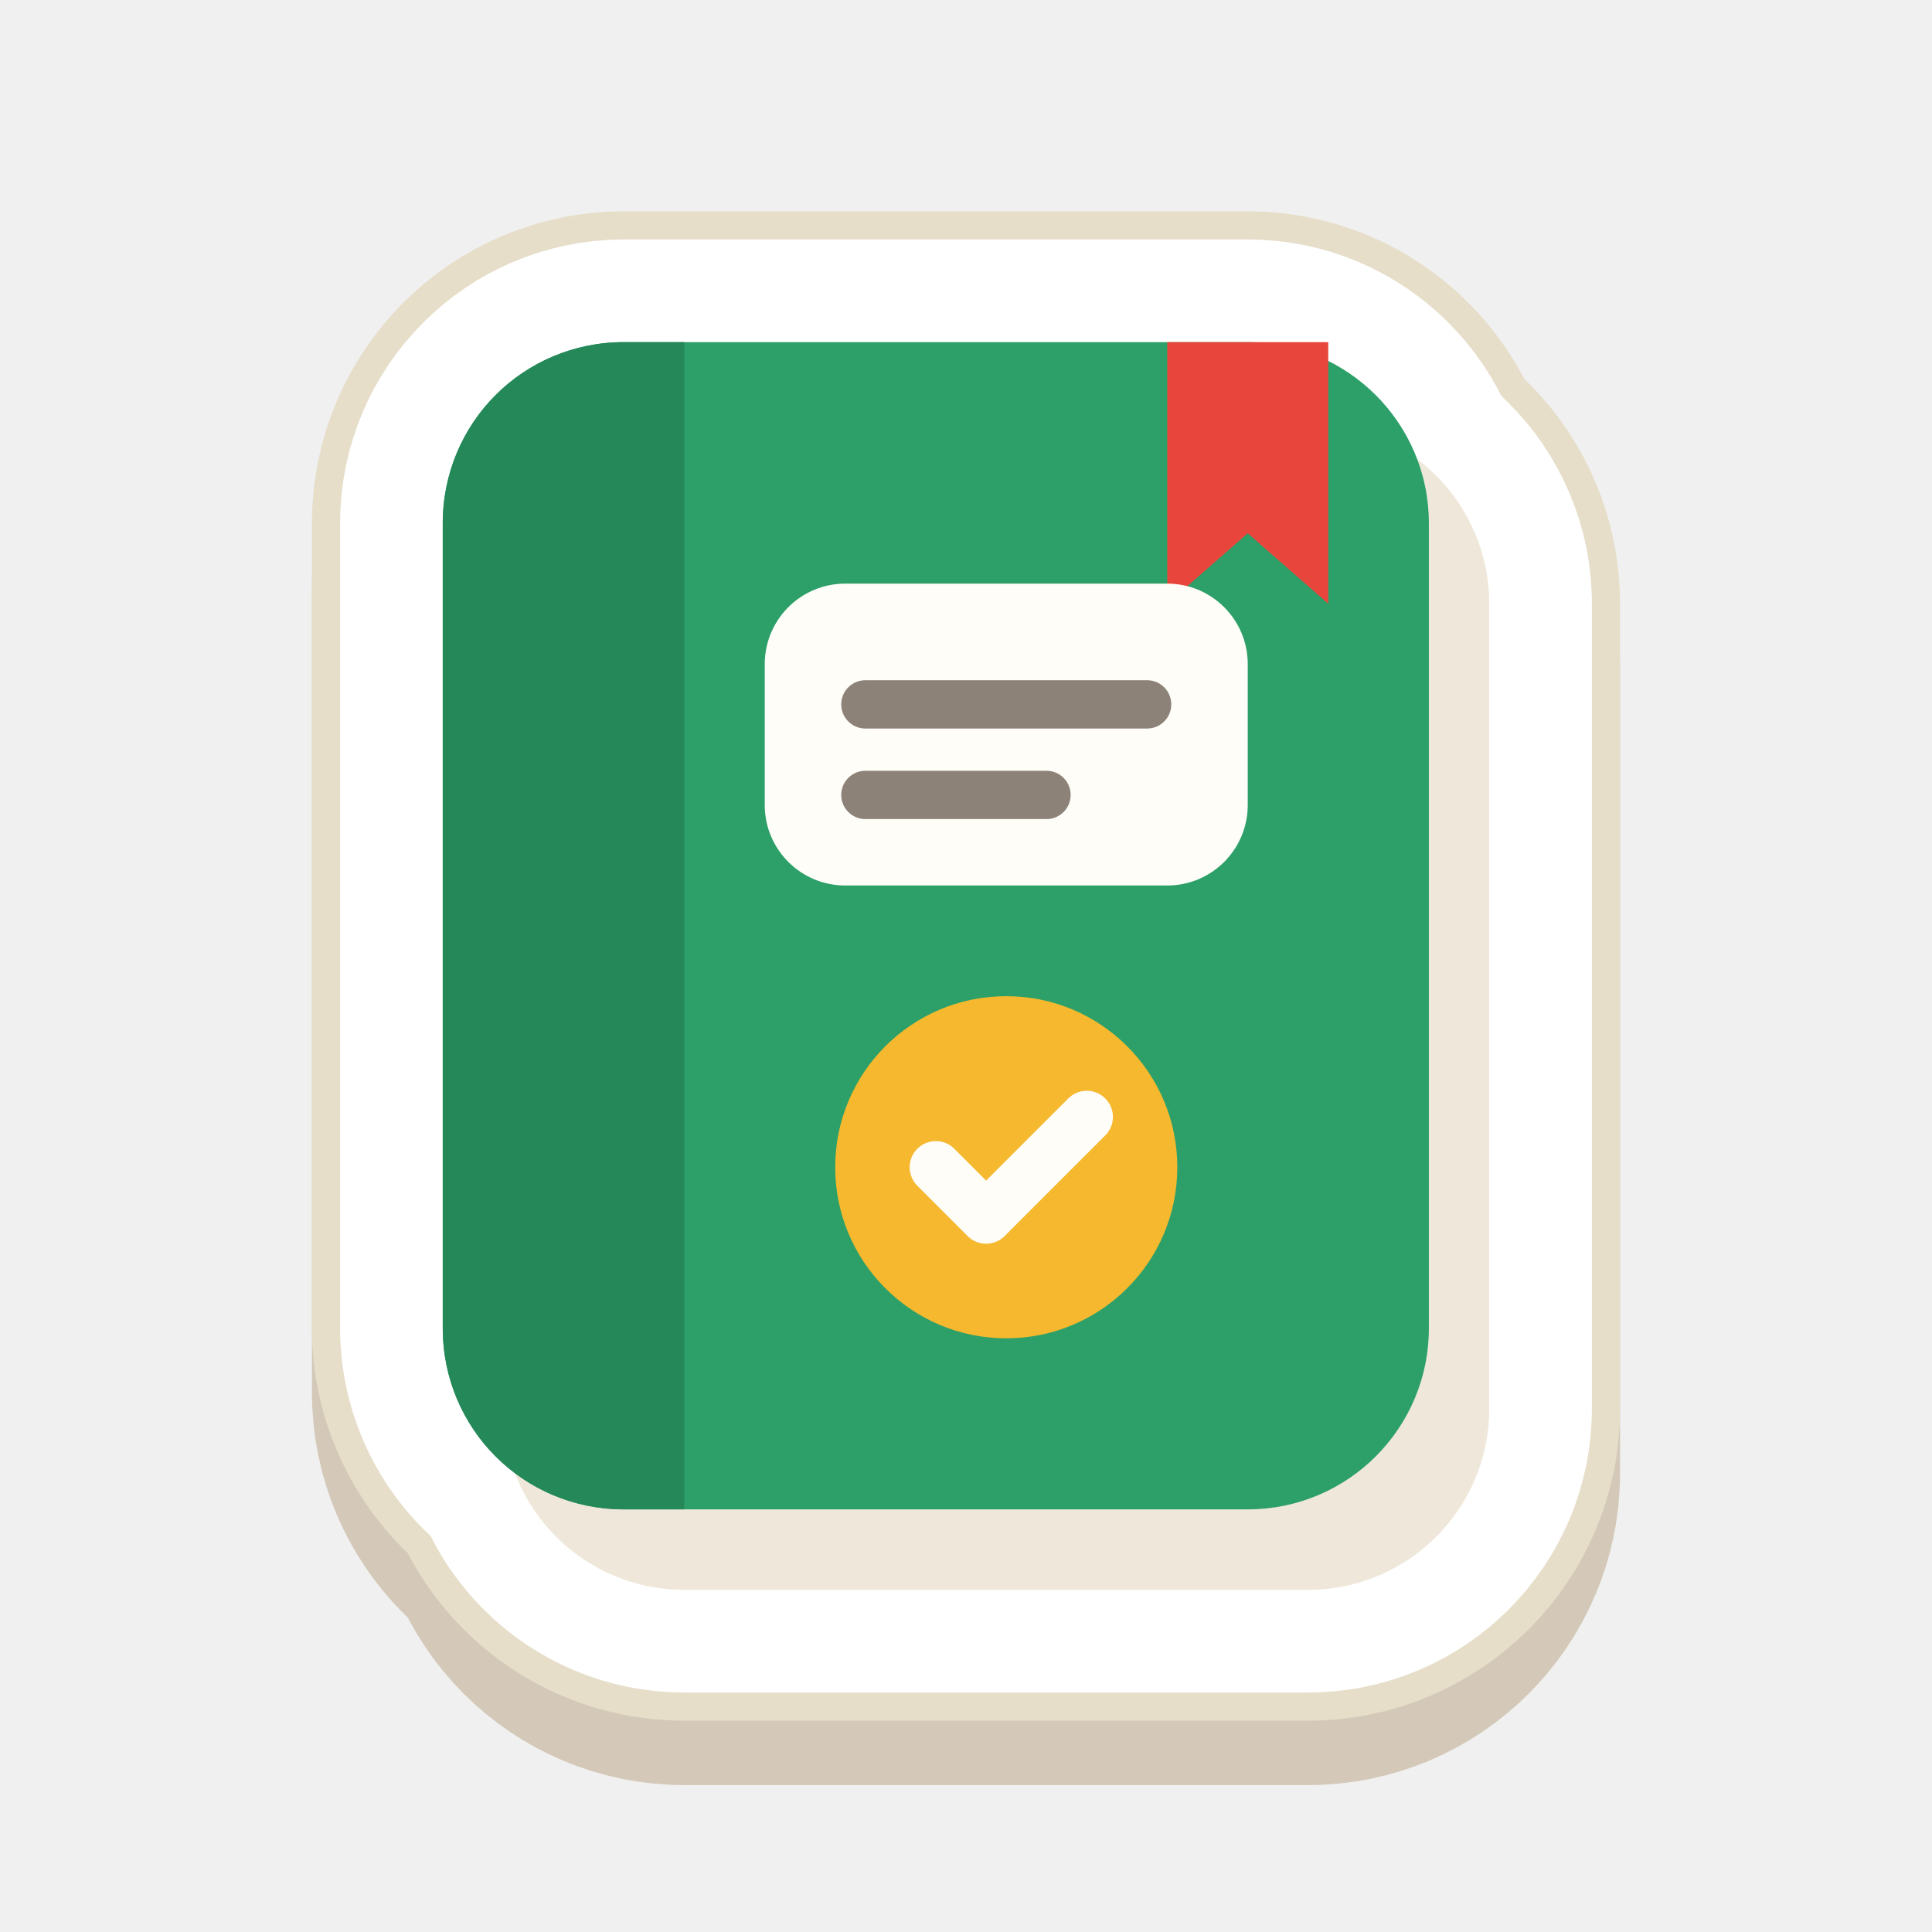
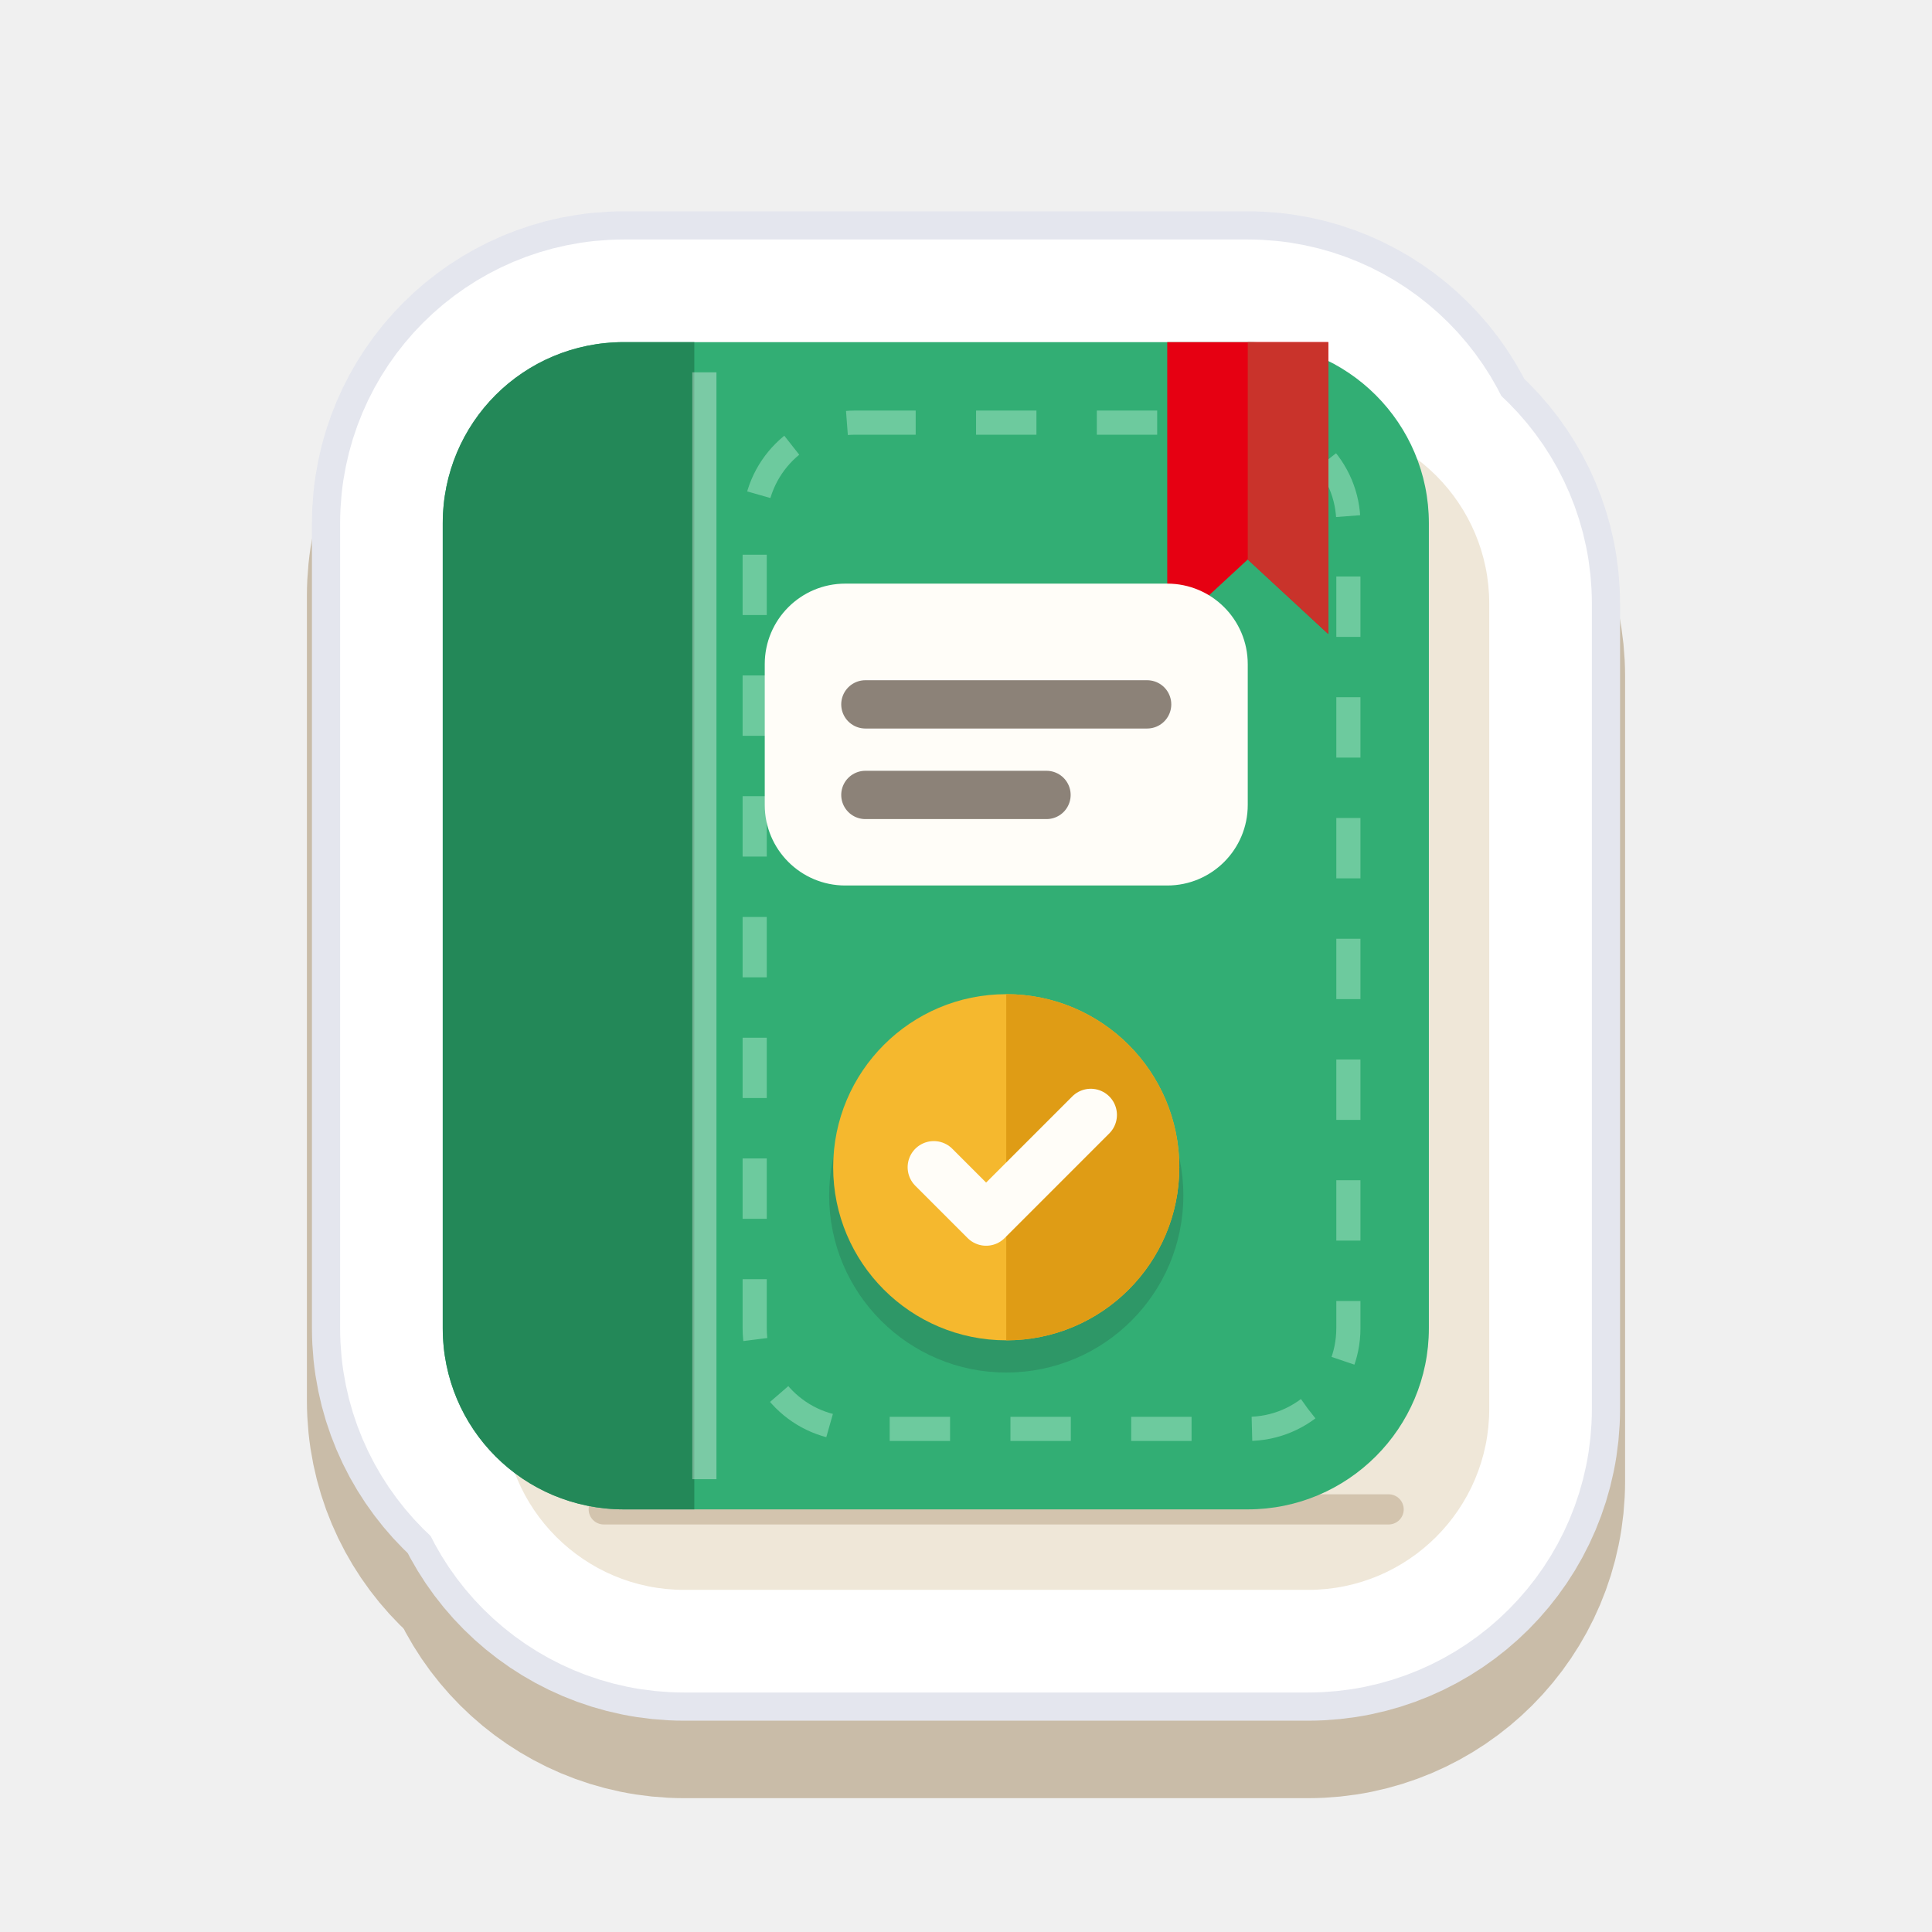
<svg xmlns="http://www.w3.org/2000/svg" viewBox="0 0 96 96" fill="none">
-   <g transform="translate(0 3.2)" stroke="#D4C9B8" stroke-width="13" stroke-linejoin="round" stroke-linecap="round" fill="#D4C9B8">
+   <g transform="translate(0 3.6)" stroke="#C9BCA8" stroke-width="13.5" stroke-linejoin="round" stroke-linecap="round" fill="#C9BCA8">
    <rect x="25" y="21" width="49" height="58" rx="9" />
    <rect x="22" y="17" width="49" height="58" rx="9" />
  </g>
-   <g stroke="#E6DEC9" stroke-width="13" stroke-linejoin="round" stroke-linecap="round" fill="#E6DEC9">
+   <g stroke="#E4E6EE" stroke-width="13" stroke-linejoin="round" stroke-linecap="round" fill="#E4E6EE">
    <rect x="25" y="21" width="49" height="58" rx="9" />
    <rect x="22" y="17" width="49" height="58" rx="9" />
  </g>
  <g stroke="#FFFFFF" stroke-width="10.2" stroke-linejoin="round" stroke-linecap="round" fill="#FFFFFF">
    <rect x="25" y="21" width="49" height="58" rx="9" />
    <rect x="22" y="17" width="49" height="58" rx="9" />
  </g>
-   <rect x="25" y="21" width="49" height="58" rx="9" fill="#EFE8DA" />
-   <rect x="22" y="17" width="49" height="58" rx="9" fill="#2DA069" />
-   <path d="M22 26C22 21 26 17 31 17H34V75H31C26 75 22 71 22 66V26Z" fill="#248858" />
-   <path d="M58 17V30L62 26.5L66 30V17Z" fill="#E8453C" />
+   <rect x="25" y="21" width="49" height="58" rx="9" fill="#EFE7D8" />
+   <path d="M30 75H69" stroke="#D3C4AE" stroke-width="1.5" stroke-linecap="round" />
+   <rect x="22" y="17" width="49" height="58" rx="9" fill="#32AE74" />
+   <path d="M22 26C22 21 26 17 31 17H34.5V75H31C26 75 22 71 22 66V26Z" fill="#238858" />
+   <path d="M35 18.5V73.5" stroke="#FFFFFF" stroke-opacity="0.35" stroke-width="1.2" />
+   <rect x="37.5" y="21" width="29.5" height="50" rx="5" stroke="#B7EBD2" stroke-opacity="0.45" stroke-width="1.2" stroke-dasharray="3 3" />
+   <path d="M58 17V31.5L62 27.8L66 31.5V17Z" fill="#E60012" />
+   <path d="M62 17V27.8L66 31.5V17Z" fill="#C9332B" />
  <rect x="38" y="29" width="24" height="15" rx="4" fill="#FFFDF8" />
  <path d="M43 35H57M43 39.5H52" stroke="#8C8278" stroke-width="2.4" stroke-linecap="round" />
-   <circle cx="50" cy="58" r="8.5" fill="#F5B82E" />
-   <path d="M46.5 58L49 60.5L54 55.5" stroke="#FFFDF8" stroke-width="2.6" stroke-linecap="round" stroke-linejoin="round" />
+   <circle cx="50" cy="59.4" r="8.8" fill="#1B1D24" fill-opacity="0.16" />
+   <circle cx="50" cy="58" r="8.6" fill="#F5B82E" />
+   <path d="M50 49.4A8.6 8.6 0 0 1 50 66.6Z" fill="#DF9C15" />
+   <path d="M46.4 58L49 60.6L54.2 55.4" stroke="#FFFDF8" stroke-width="2.6" stroke-linecap="round" stroke-linejoin="round" />
</svg>
